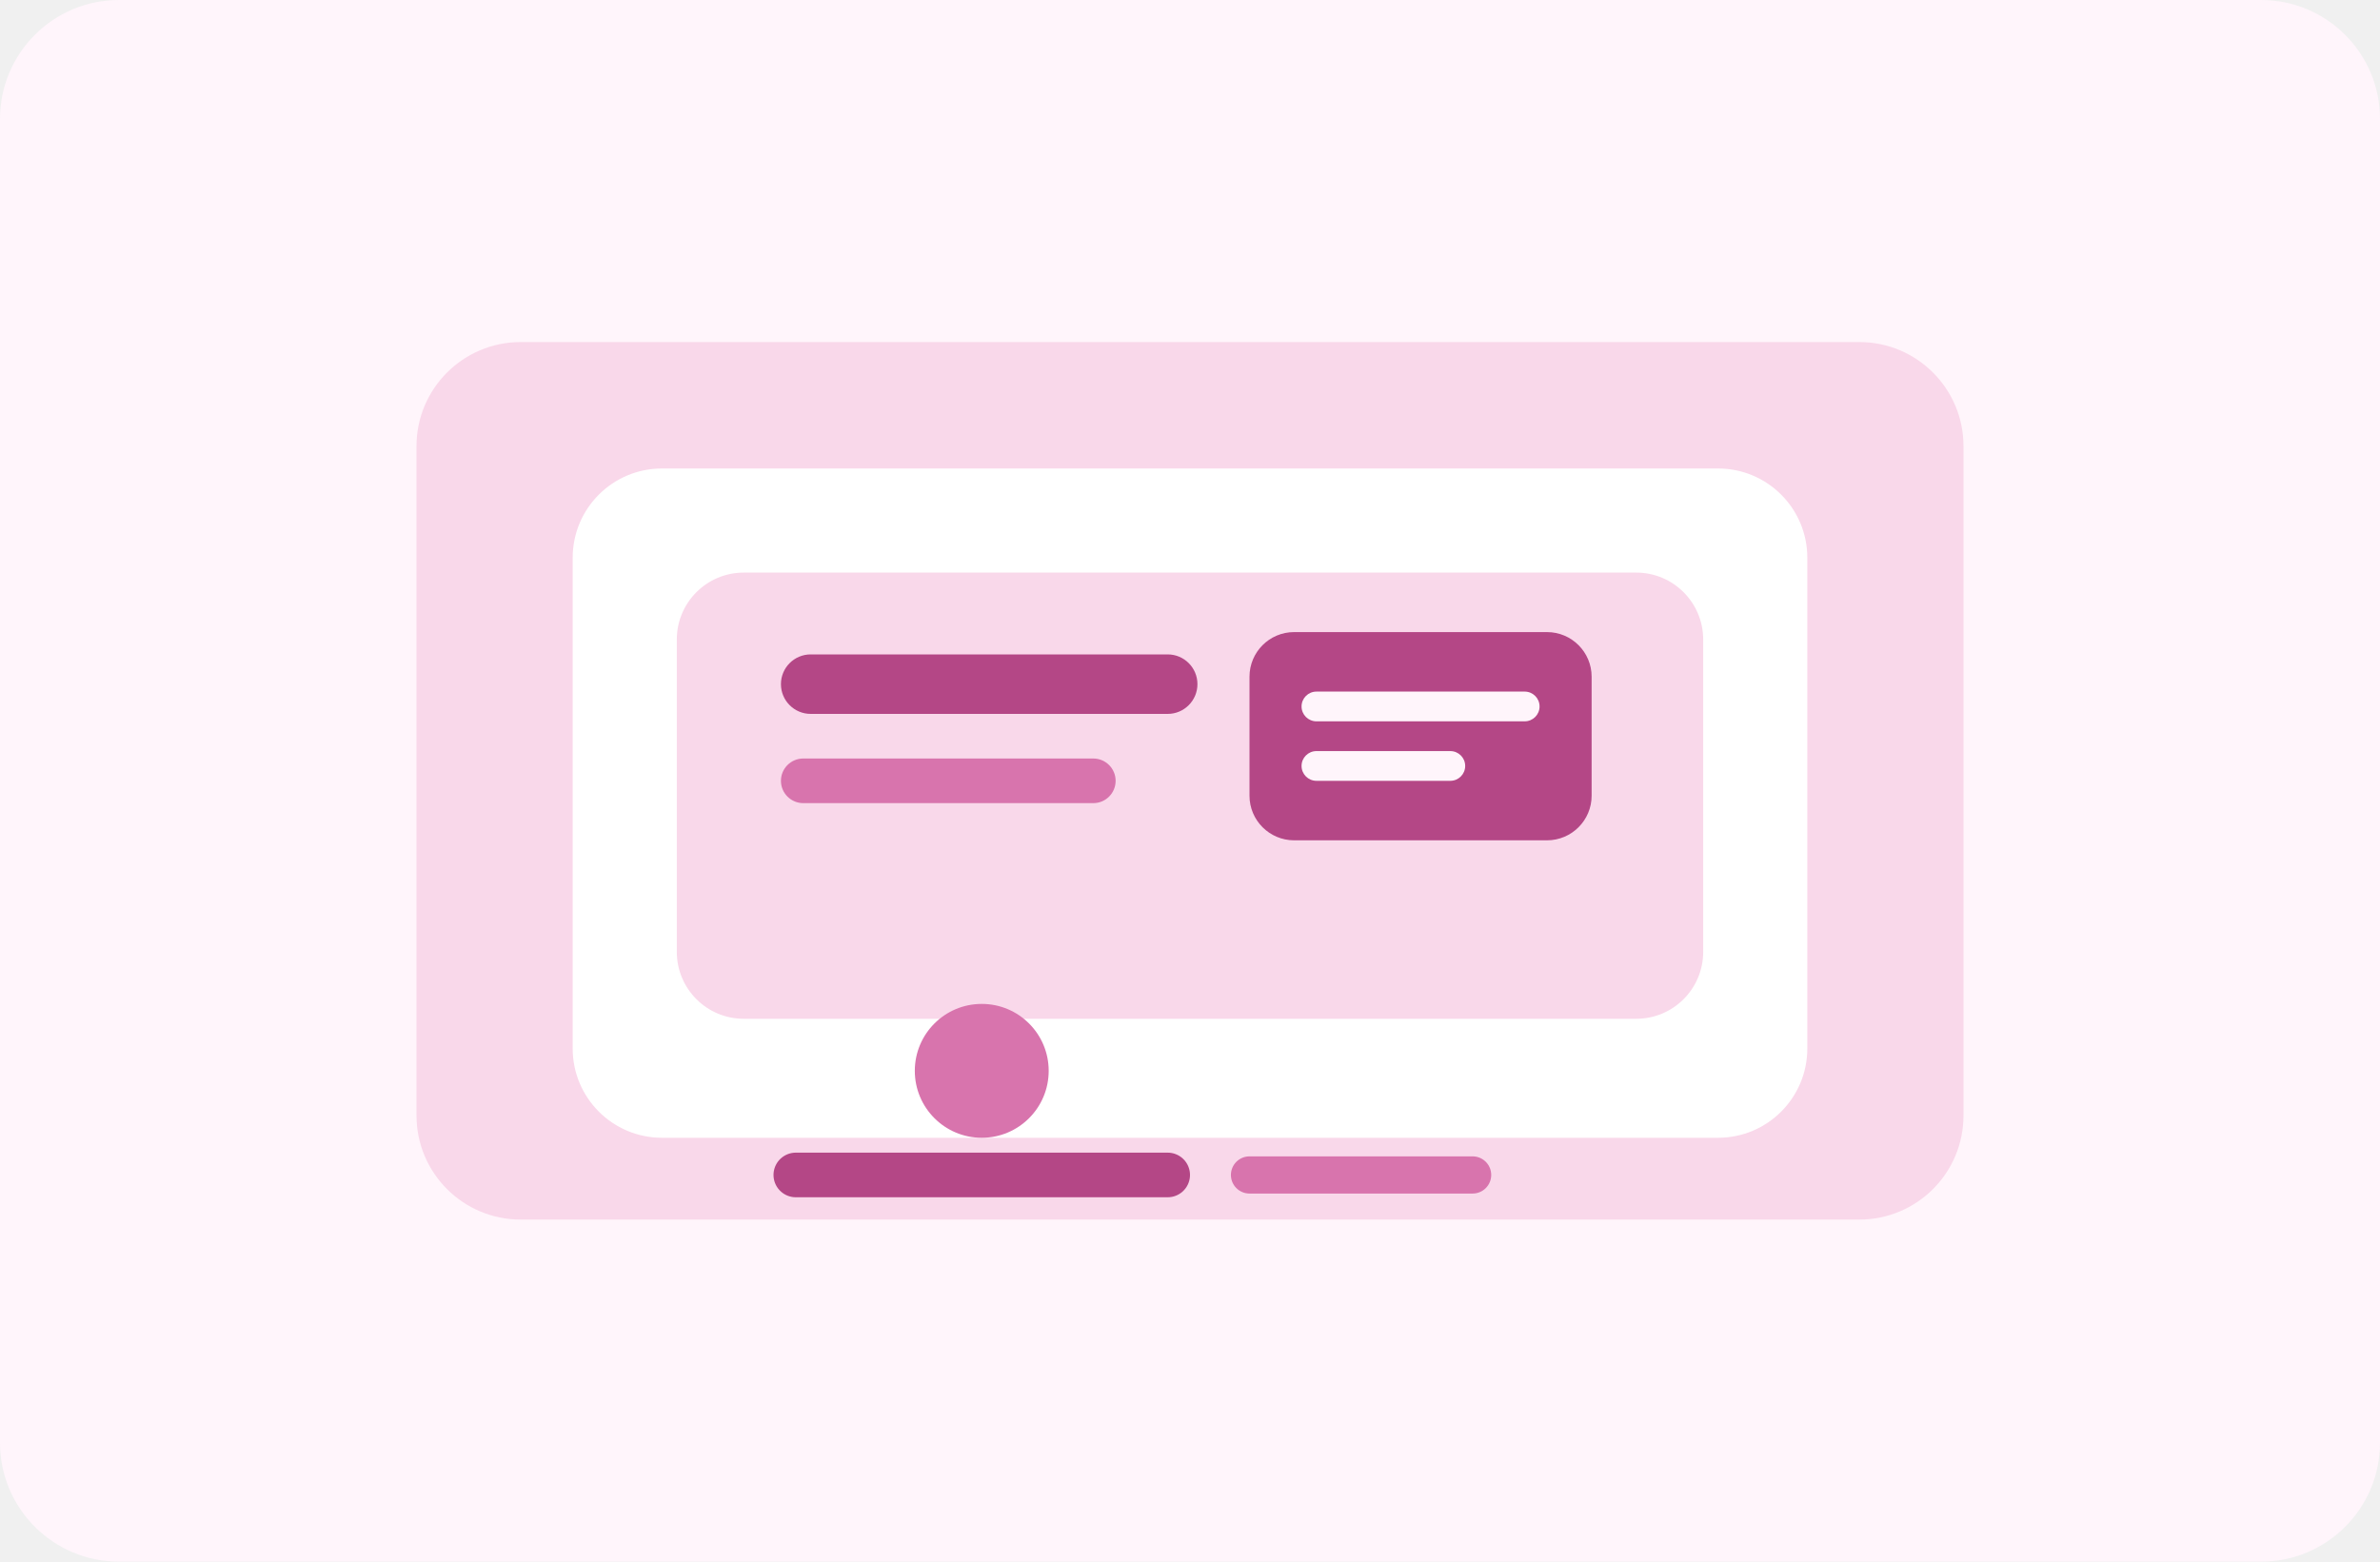
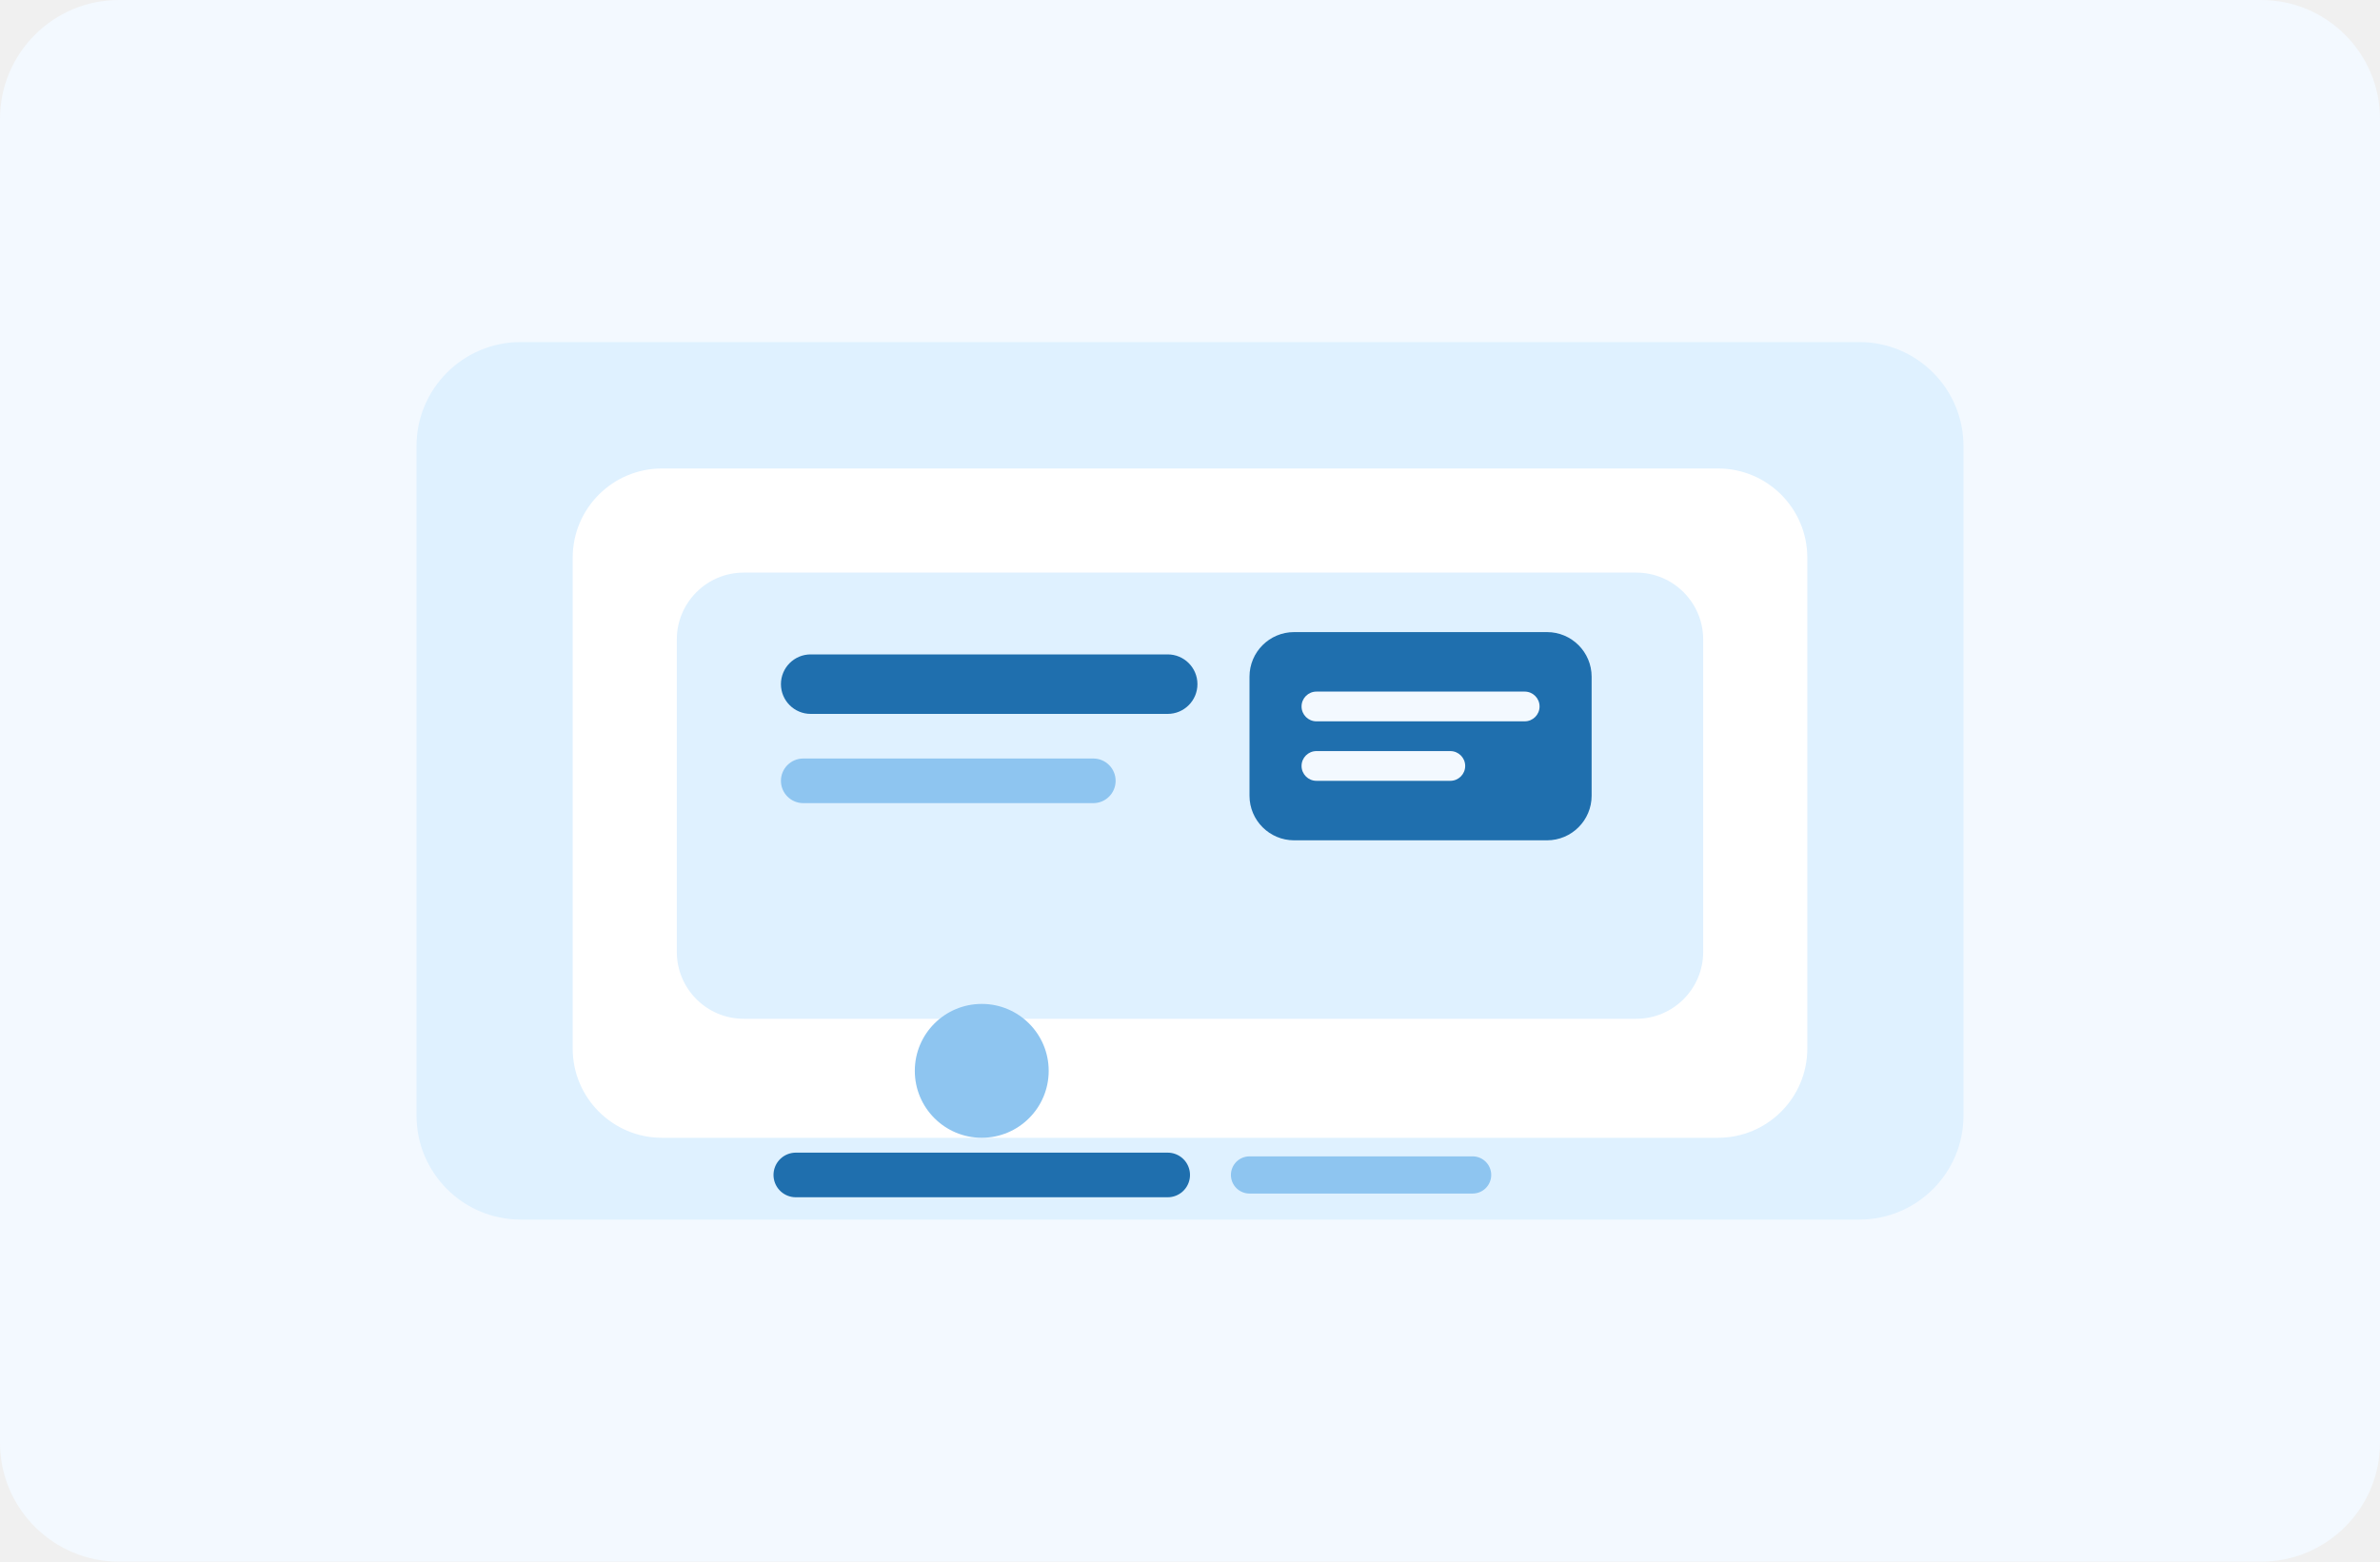
<svg xmlns="http://www.w3.org/2000/svg" width="640" height="420" viewBox="0 0 640 420" fill="none">
-   <rect width="640" height="420" rx="32" fill="#FFF5FB" />
-   <rect x="112" y="92" width="416" height="236" rx="28" fill="#F9D8EA" />
+   <rect width="640" height="420" rx="32" fill="#f3f9ff" />
+   <rect x="112" y="92" width="416" height="236" rx="28" fill="#dff1ff" />
  <rect x="154" y="126" width="332" height="180" rx="24" fill="#FFFFFF" />
-   <rect x="182" y="154" width="276" height="120" rx="18" fill="#F9D8EA" />
-   <rect x="210" y="176" width="112" height="16" rx="8" fill="#B44786" />
-   <rect x="210" y="204" width="90" height="12" rx="6" fill="#D874AD" />
-   <rect x="336" y="170" width="92" height="56" rx="12" fill="#B44786" />
-   <rect x="350" y="186" width="64" height="8" rx="4" fill="#FFF5FB" />
-   <rect x="350" y="202" width="44" height="8" rx="4" fill="#FFF5FB" />
-   <circle cx="264" cy="288" r="18" fill="#D874AD" />
-   <path d="M214 316H314" stroke="#B44786" stroke-width="12" stroke-linecap="round" />
-   <path d="M336 316H396" stroke="#D874AD" stroke-width="10" stroke-linecap="round" />
+   <rect x="182" y="154" width="276" height="120" rx="18" fill="#dff1ff" />
+   <rect x="210" y="176" width="112" height="16" rx="8" fill="#1f6fae" />
+   <rect x="210" y="204" width="90" height="12" rx="6" fill="#8ec5f0" />
+   <rect x="336" y="170" width="92" height="56" rx="12" fill="#1f6fae" />
+   <rect x="350" y="186" width="64" height="8" rx="4" fill="#f3f9ff" />
+   <rect x="350" y="202" width="44" height="8" rx="4" fill="#f3f9ff" />
+   <circle cx="264" cy="288" r="18" fill="#8ec5f0" />
+   <path d="M214 316H314" stroke="#1f6fae" stroke-width="12" stroke-linecap="round" />
+   <path d="M336 316H396" stroke="#8ec5f0" stroke-width="10" stroke-linecap="round" />
</svg>
